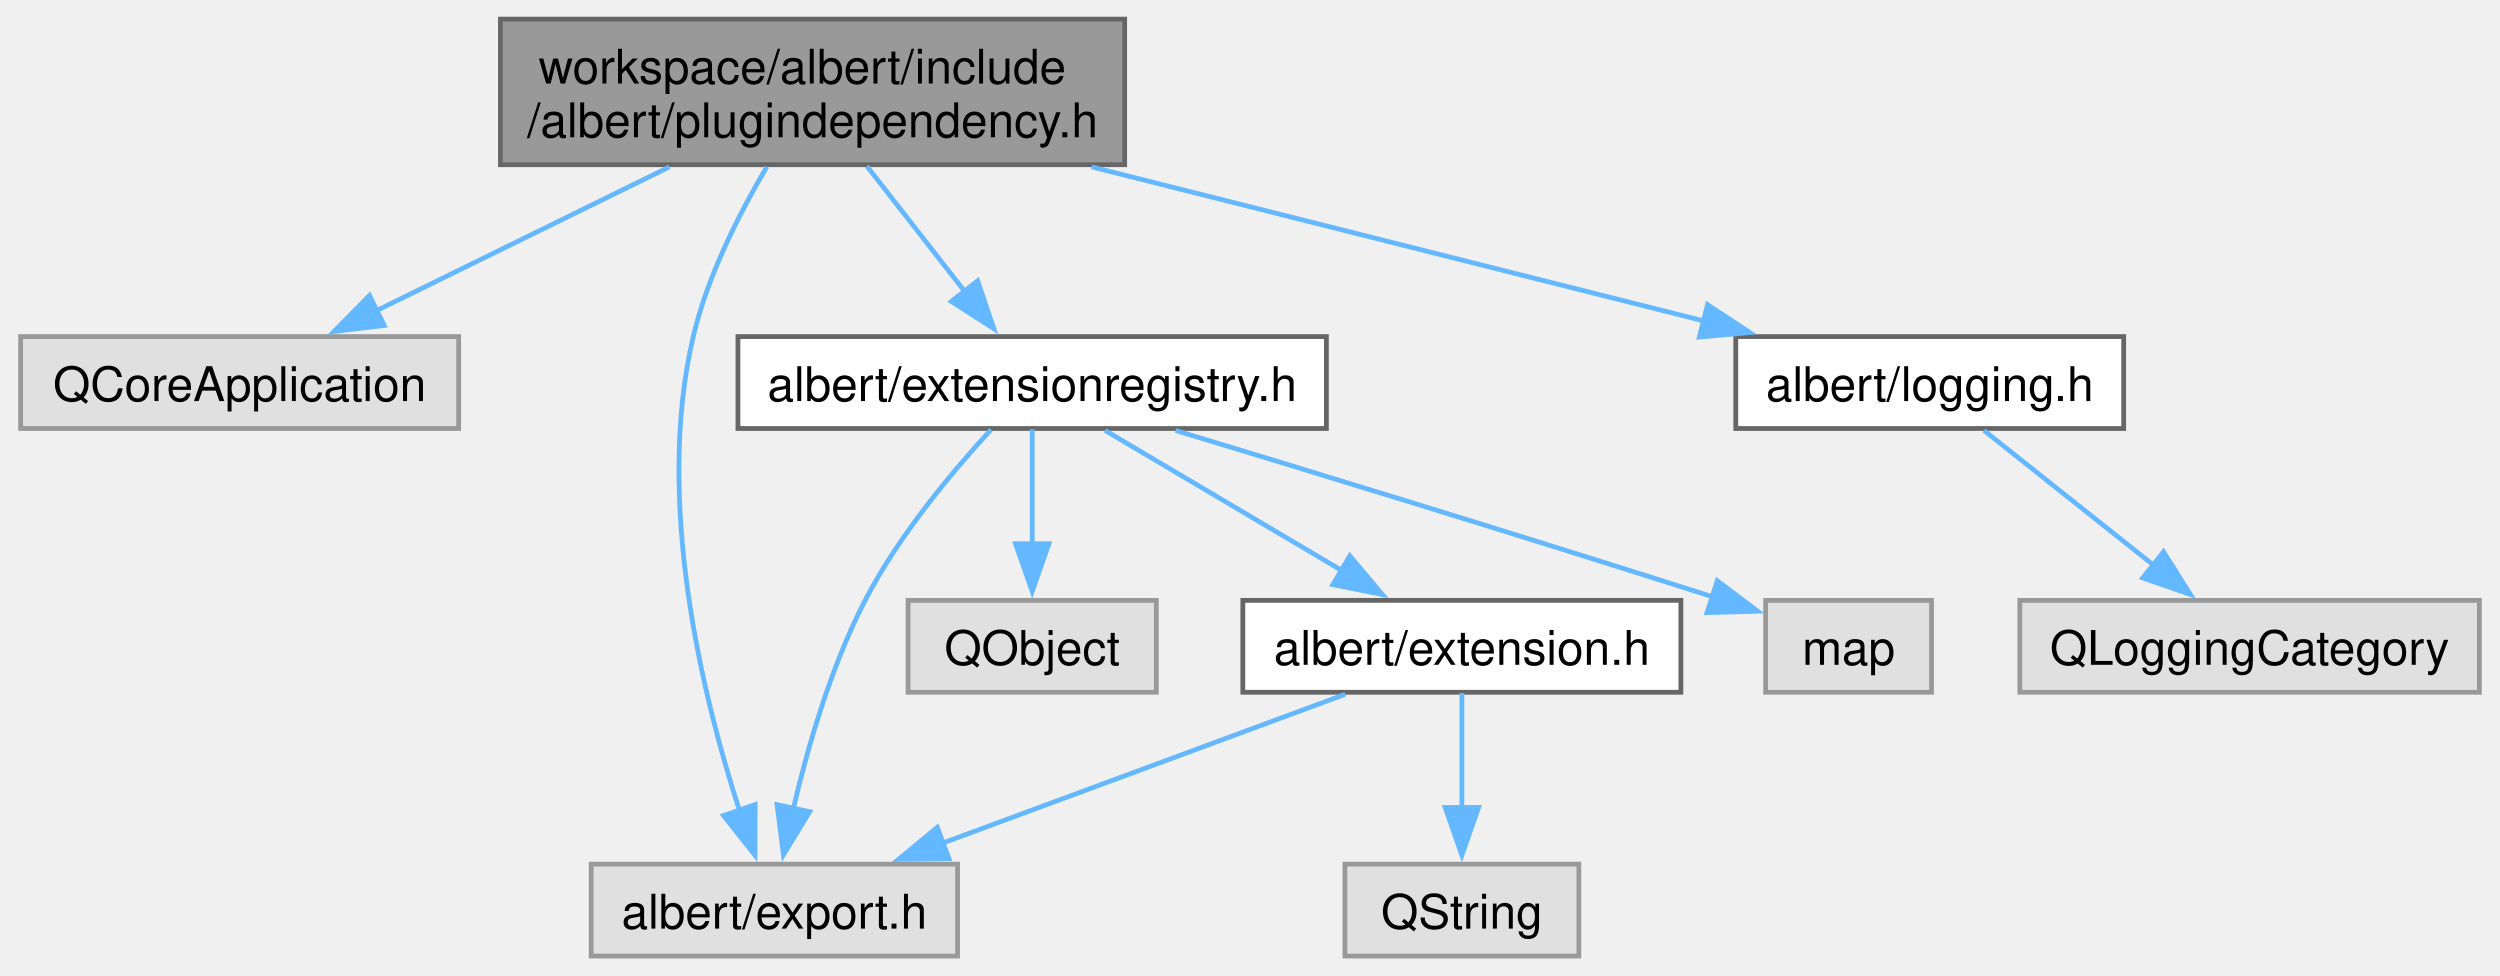
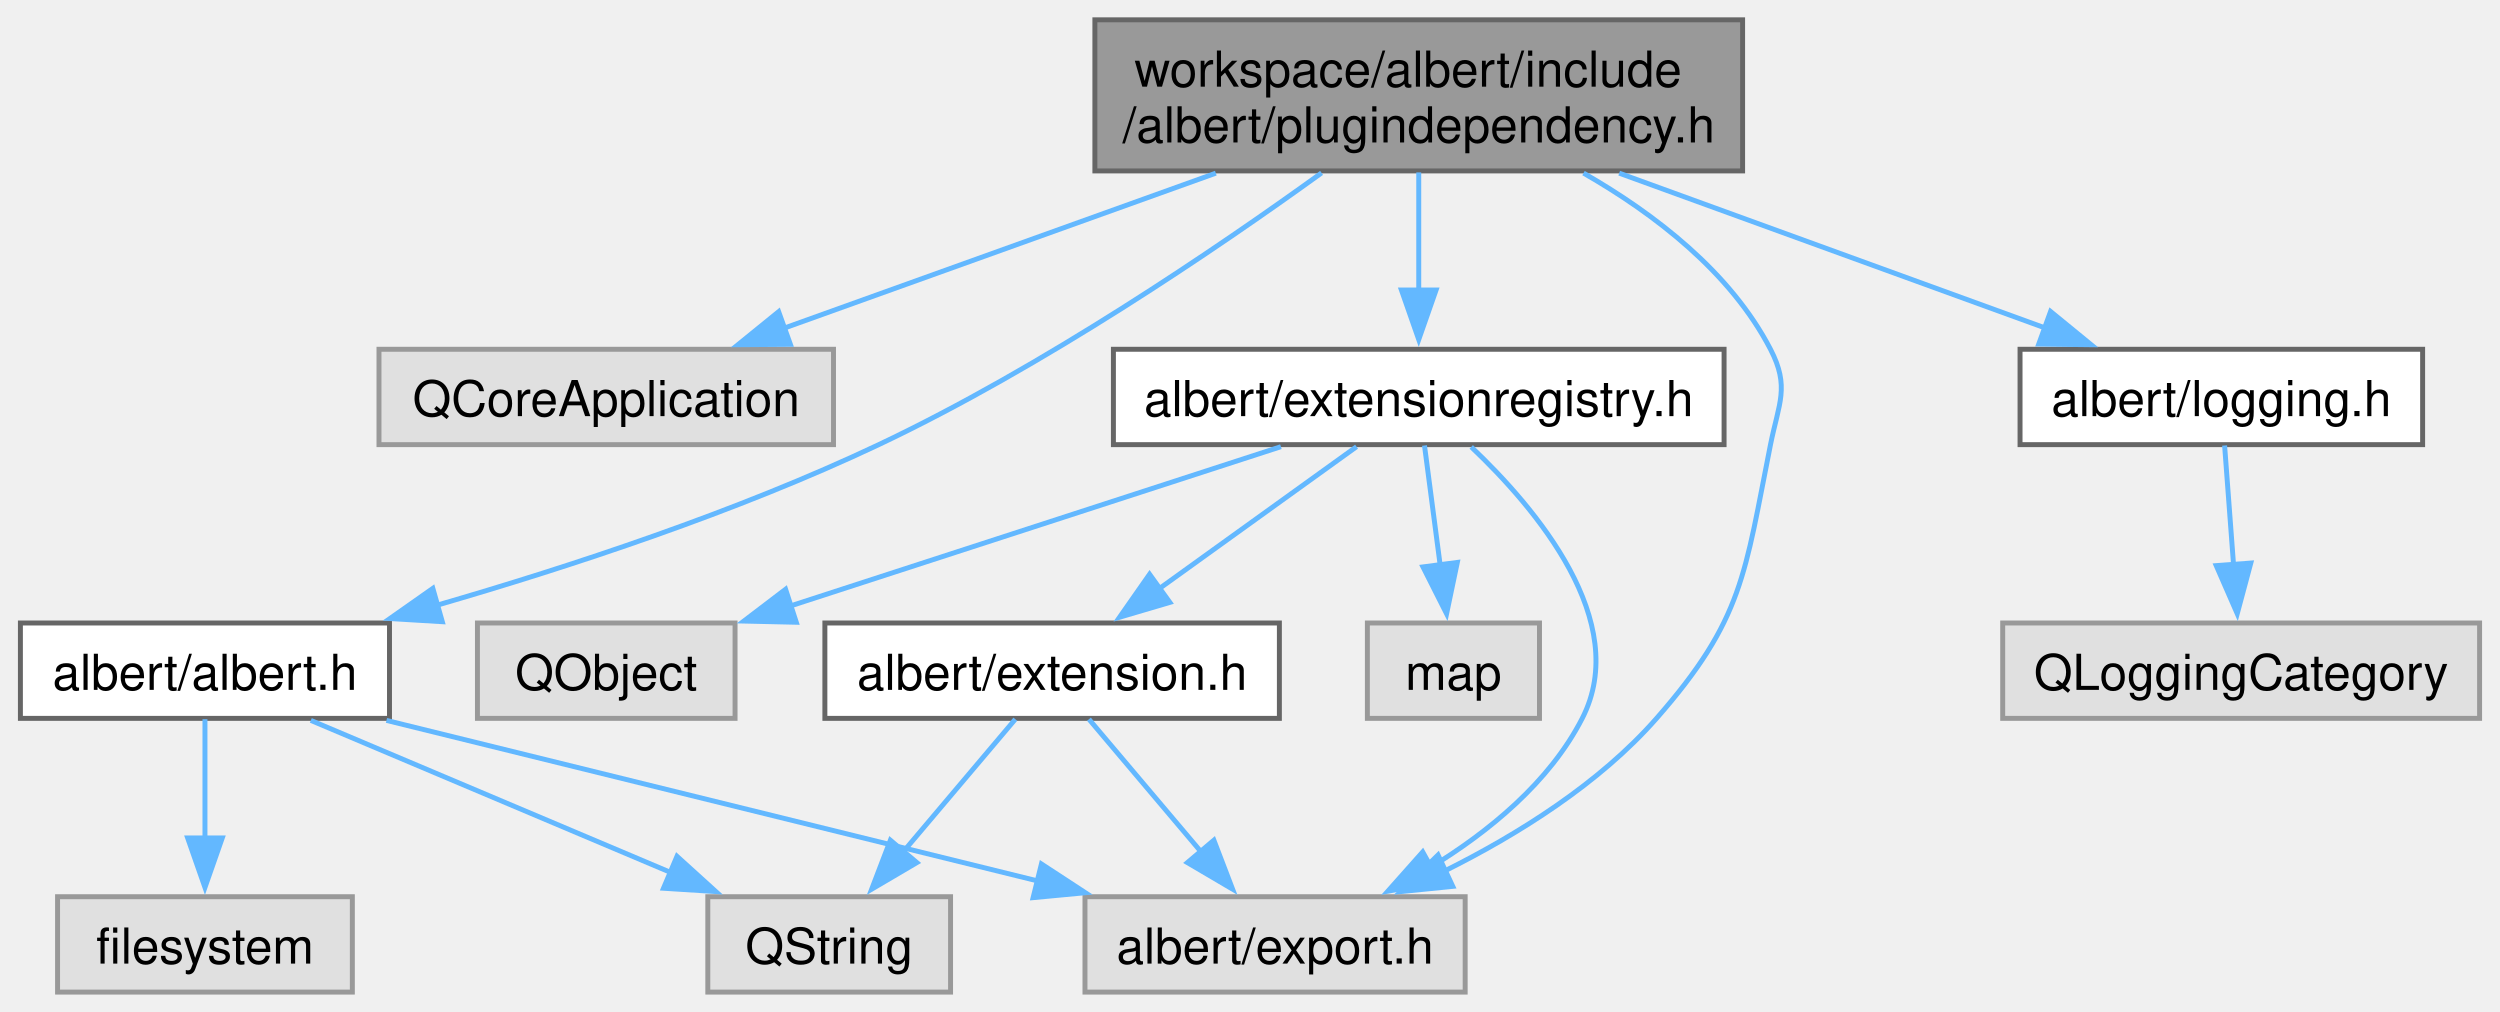
- <svg xmlns="http://www.w3.org/2000/svg" xmlns:xlink="http://www.w3.org/1999/xlink" width="523pt" height="204pt" viewBox="0.00 0.00 523.00 204.25">
+ <svg xmlns="http://www.w3.org/2000/svg" xmlns:xlink="http://www.w3.org/1999/xlink" width="504pt" height="204pt" viewBox="0.00 0.00 504.38 204.25">
  <g id="graph0" class="graph" transform="scale(1 1) rotate(0) translate(4 200.25)">
    <g id="Node000001" class="node">
      <g id="a_Node000001">
        <a xlink:title=" ">
-           <polygon fill="#999999" stroke="#666666" points="231.25,-196.25 100.5,-196.25 100.5,-165.75 231.25,-165.75 231.25,-196.25" />
-           <text text-anchor="start" x="108.5" y="-182.75" font-family="Helvetica,sans-Serif" font-size="10.00">workspace/albert/include</text>
-           <text text-anchor="middle" x="165.88" y="-171.5" font-family="Helvetica,sans-Serif" font-size="10.00">/albert/plugindependency.h</text>
+           <polygon fill="#999999" stroke="#666666" points="347.62,-196.25 216.88,-196.25 216.88,-165.75 347.62,-165.75 347.62,-196.25" />
+           <text text-anchor="start" x="224.88" y="-182.75" font-family="Helvetica,sans-Serif" font-size="10.00">workspace/albert/include</text>
+           <text text-anchor="middle" x="282.25" y="-171.5" font-family="Helvetica,sans-Serif" font-size="10.00">/albert/plugindependency.h</text>
        </a>
      </g>
    </g>
    <g id="Node000002" class="node">
      <g id="a_Node000002">
        <a xlink:title=" ">
-           <polygon fill="#e0e0e0" stroke="#999999" points="91.75,-129.75 0,-129.75 0,-110.5 91.75,-110.5 91.75,-129.75" />
-           <text text-anchor="middle" x="45.88" y="-116.25" font-family="Helvetica,sans-Serif" font-size="10.00">QCoreApplication</text>
+           <polygon fill="#e0e0e0" stroke="#999999" points="164.12,-129.75 72.38,-129.75 72.38,-110.5 164.12,-110.5 164.12,-129.75" />
+           <text text-anchor="middle" x="118.25" y="-116.25" font-family="Helvetica,sans-Serif" font-size="10.00">QCoreApplication</text>
        </a>
      </g>
    </g>
    <g id="edge1_Node000001_Node000002" class="edge">
      <g id="a_edge1_Node000001_Node000002">
        <a xlink:title=" ">
-           <path fill="none" stroke="#63b8ff" d="M135.9,-165.3C117.1,-156.07 93,-144.25 74.46,-135.15" />
-           <polygon fill="#63b8ff" stroke="#63b8ff" points="76.16,-132.08 65.64,-130.82 73.07,-138.37 76.16,-132.08" />
+           <path fill="none" stroke="#63b8ff" d="M241.29,-165.3C214.51,-155.68 179.87,-143.25 154.17,-134.02" />
+           <polygon fill="#63b8ff" stroke="#63b8ff" points="155.42,-130.75 144.83,-130.67 153.05,-137.34 155.42,-130.75" />
        </a>
      </g>
    </g>
    <g id="Node000003" class="node">
      <g id="a_Node000003">
-         <a xlink:title=" ">
-           <polygon fill="#e0e0e0" stroke="#999999" points="196.25,-19.25 119.5,-19.25 119.5,0 196.25,0 196.25,-19.25" />
-           <text text-anchor="middle" x="157.88" y="-5.75" font-family="Helvetica,sans-Serif" font-size="10.00">albert/export.h</text>
+         <a xlink:href="albert_8h.html" target="_top" xlink:title=" ">
+           <polygon fill="white" stroke="#666666" points="74.5,-74.5 0,-74.5 0,-55.25 74.5,-55.25 74.5,-74.5" />
+           <text text-anchor="middle" x="37.25" y="-61" font-family="Helvetica,sans-Serif" font-size="10.00">albert/albert.h</text>
        </a>
      </g>
    </g>
    <g id="edge2_Node000001_Node000003" class="edge">
      <g id="a_edge2_Node000001_Node000003">
        <a xlink:title=" ">
-           <path fill="none" stroke="#63b8ff" d="M156.29,-165.3C150.57,-155.63 143.86,-142.46 140.88,-129.75 132.78,-95.29 142.85,-54.25 150.58,-30.45" />
-           <polygon fill="#63b8ff" stroke="#63b8ff" points="153.85,-31.72 153.81,-21.12 147.23,-29.43 153.85,-31.72" />
+           <path fill="none" stroke="#63b8ff" d="M262.64,-165.35C241.46,-150.05 206.31,-126.16 173.25,-110.5 144.66,-96.96 110.87,-85.85 84.12,-78.1" />
+           <polygon fill="#63b8ff" stroke="#63b8ff" points="85.16,-74.76 74.58,-75.4 83.25,-81.49 85.16,-74.76" />
+         </a>
+       </g>
+     </g>
+     <g id="Node000005" class="node">
+       <g id="a_Node000005">
+         <a xlink:title=" ">
+           <polygon fill="#e0e0e0" stroke="#999999" points="291.62,-19.25 214.88,-19.25 214.88,0 291.62,0 291.62,-19.25" />
+           <text text-anchor="middle" x="253.25" y="-5.75" font-family="Helvetica,sans-Serif" font-size="10.00">albert/export.h</text>
+         </a>
+       </g>
+     </g>
+     <g id="edge6_Node000001_Node000005" class="edge">
+       <g id="a_edge6_Node000001_Node000005">
+         <a xlink:title=" ">
+           <path fill="none" stroke="#63b8ff" d="M315.51,-165.31C329.87,-157.08 345.2,-145.31 353.25,-129.75 357.18,-122.15 354.93,-118.89 353.25,-110.5 348.04,-84.42 347.79,-75.25 330.25,-55.25 318.69,-42.07 302.25,-31.81 287.53,-24.47" />
+           <polygon fill="#63b8ff" stroke="#63b8ff" points="289.12,-21.34 278.58,-20.28 286.15,-27.68 289.12,-21.34" />
+         </a>
+       </g>
+     </g>
+     <g id="Node000007" class="node">
+       <g id="a_Node000007">
+         <a xlink:href="extensionregistry_8h.html" target="_top" xlink:title=" ">
+           <polygon fill="white" stroke="#666666" points="343.88,-129.75 220.62,-129.75 220.62,-110.5 343.88,-110.5 343.88,-129.75" />
+           <text text-anchor="middle" x="282.25" y="-116.25" font-family="Helvetica,sans-Serif" font-size="10.00">albert/extensionregistry.h</text>
+         </a>
+       </g>
+     </g>
+     <g id="edge7_Node000001_Node000007" class="edge">
+       <g id="a_edge7_Node000001_Node000007">
+         <a xlink:title=" ">
+           <path fill="none" stroke="#63b8ff" d="M282.25,-165.45C282.25,-158.21 282.25,-149.34 282.25,-141.44" />
+           <polygon fill="#63b8ff" stroke="#63b8ff" points="285.75,-141.71 282.25,-131.71 278.75,-141.71 285.75,-141.71" />
+         </a>
+       </g>
+     </g>
+     <g id="Node000011" class="node">
+       <g id="a_Node000011">
+         <a xlink:href="logging_8h.html" target="_top" xlink:title=" ">
+           <polygon fill="white" stroke="#666666" points="484.88,-129.75 403.62,-129.75 403.62,-110.5 484.88,-110.5 484.88,-129.75" />
+           <text text-anchor="middle" x="444.25" y="-116.25" font-family="Helvetica,sans-Serif" font-size="10.00">albert/logging.h</text>
+         </a>
+       </g>
+     </g>
+     <g id="edge14_Node000001_Node000011" class="edge">
+       <g id="a_edge14_Node000001_Node000011">
+         <a xlink:title=" ">
+           <path fill="none" stroke="#63b8ff" d="M322.71,-165.3C349.16,-155.68 383.38,-143.25 408.77,-134.02" />
+           <polygon fill="#63b8ff" stroke="#63b8ff" points="409.78,-137.38 417.98,-130.67 407.39,-130.8 409.78,-137.38" />
        </a>
      </g>
    </g>
    <g id="Node000004" class="node">
      <g id="a_Node000004">
-         <a xlink:href="extensionregistry_8h.html" target="_top" xlink:title=" ">
-           <polygon fill="white" stroke="#666666" points="273.5,-129.75 150.25,-129.75 150.25,-110.5 273.5,-110.5 273.5,-129.75" />
-           <text text-anchor="middle" x="211.88" y="-116.25" font-family="Helvetica,sans-Serif" font-size="10.00">albert/extensionregistry.h</text>
-         </a>
-       </g>
-     </g>
-     <g id="edge3_Node000001_Node000004" class="edge">
-       <g id="a_edge3_Node000001_Node000004">
-         <a xlink:title=" ">
-           <path fill="none" stroke="#63b8ff" d="M177.25,-165.45C183.44,-157.52 191.17,-147.63 197.74,-139.21" />
-           <polygon fill="#63b8ff" stroke="#63b8ff" points="200.45,-141.43 203.85,-131.39 194.94,-137.12 200.45,-141.43" />
+         <a xlink:title=" ">
+           <polygon fill="#e0e0e0" stroke="#999999" points="187.75,-19.25 138.75,-19.25 138.75,0 187.75,0 187.75,-19.25" />
+           <text text-anchor="middle" x="163.25" y="-5.75" font-family="Helvetica,sans-Serif" font-size="10.00">QString</text>
+         </a>
+       </g>
+     </g>
+     <g id="edge3_Node000003_Node000004" class="edge">
+       <g id="a_edge3_Node000003_Node000004">
+         <a xlink:title=" ">
+           <path fill="none" stroke="#63b8ff" d="M58.62,-54.84C78.54,-46.43 108.49,-33.77 131.25,-24.15" />
+           <polygon fill="#63b8ff" stroke="#63b8ff" points="132.53,-27.41 140.38,-20.29 129.8,-20.96 132.53,-27.41" />
+         </a>
+       </g>
+     </g>
+     <g id="edge4_Node000003_Node000005" class="edge">
+       <g id="a_edge4_Node000003_Node000005">
+         <a xlink:title=" ">
+           <path fill="none" stroke="#63b8ff" d="M73.89,-54.84C110.12,-45.91 165.74,-32.2 205.43,-22.41" />
+           <polygon fill="#63b8ff" stroke="#63b8ff" points="206.09,-25.86 214.96,-20.06 204.41,-19.06 206.09,-25.86" />
+         </a>
+       </g>
+     </g>
+     <g id="Node000006" class="node">
+       <g id="a_Node000006">
+         <a xlink:title=" ">
+           <polygon fill="#e0e0e0" stroke="#999999" points="67,-19.25 7.5,-19.25 7.5,0 67,0 67,-19.25" />
+           <text text-anchor="middle" x="37.25" y="-5.75" font-family="Helvetica,sans-Serif" font-size="10.00">filesystem</text>
+         </a>
+       </g>
+     </g>
+     <g id="edge5_Node000003_Node000006" class="edge">
+       <g id="a_edge5_Node000003_Node000006">
+         <a xlink:title=" ">
+           <path fill="none" stroke="#63b8ff" d="M37.25,-55.08C37.25,-48.57 37.25,-39.42 37.25,-31.12" />
+           <polygon fill="#63b8ff" stroke="#63b8ff" points="40.75,-31.12 37.25,-21.12 33.75,-31.12 40.75,-31.12" />
+         </a>
+       </g>
+     </g>
+     <g id="edge9_Node000007_Node000005" class="edge">
+       <g id="a_edge9_Node000007_Node000005">
+         <a xlink:title=" ">
+           <path fill="none" stroke="#63b8ff" d="M292.84,-110.04C305.91,-97.66 325.27,-74.8 315.25,-55.25 308.64,-42.34 296.36,-32.32 284.46,-25.07" />
+           <polygon fill="#63b8ff" stroke="#63b8ff" points="286.45,-22.17 276.01,-20.37 283.05,-28.29 286.45,-22.17" />
+         </a>
+       </g>
+     </g>
+     <g id="Node000008" class="node">
+       <g id="a_Node000008">
+         <a xlink:title=" ">
+           <polygon fill="#e0e0e0" stroke="#999999" points="144.25,-74.5 92.25,-74.5 92.25,-55.25 144.25,-55.25 144.25,-74.5" />
+           <text text-anchor="middle" x="118.25" y="-61" font-family="Helvetica,sans-Serif" font-size="10.00">QObject</text>
+         </a>
+       </g>
+     </g>
+     <g id="edge8_Node000007_Node000008" class="edge">
+       <g id="a_edge8_Node000007_Node000008">
+         <a xlink:title=" ">
+           <path fill="none" stroke="#63b8ff" d="M254.43,-110.09C227.2,-101.25 185.55,-87.73 155.48,-77.96" />
+           <polygon fill="#63b8ff" stroke="#63b8ff" points="156.61,-74.65 146.02,-74.89 154.45,-81.31 156.61,-74.65" />
        </a>
      </g>
    </g>
    <g id="Node000009" class="node">
      <g id="a_Node000009">
-         <a xlink:href="logging_8h.html" target="_top" xlink:title=" ">
-           <polygon fill="white" stroke="#666666" points="440.5,-129.75 359.25,-129.75 359.25,-110.5 440.5,-110.5 440.5,-129.75" />
-           <text text-anchor="middle" x="399.88" y="-116.25" font-family="Helvetica,sans-Serif" font-size="10.00">albert/logging.h</text>
-         </a>
-       </g>
-     </g>
-     <g id="edge10_Node000001_Node000009" class="edge">
-       <g id="a_edge10_Node000001_Node000009">
-         <a xlink:title=" ">
-           <path fill="none" stroke="#63b8ff" d="M224.32,-165.3C263.94,-155.33 315.64,-142.32 352.66,-133" />
-           <polygon fill="#63b8ff" stroke="#63b8ff" points="353.33,-136.44 362.18,-130.61 351.62,-129.66 353.33,-136.44" />
-         </a>
-       </g>
-     </g>
-     <g id="edge5_Node000004_Node000003" class="edge">
-       <g id="a_edge5_Node000004_Node000003">
-         <a xlink:title=" ">
-           <path fill="none" stroke="#63b8ff" d="M203.25,-110.26C195.38,-101.73 183.93,-88.14 176.88,-74.5 169.71,-60.64 164.82,-43.65 161.8,-30.68" />
-           <polygon fill="#63b8ff" stroke="#63b8ff" points="165.28,-30.24 159.77,-21.19 158.44,-31.7 165.28,-30.24" />
-         </a>
-       </g>
-     </g>
-     <g id="Node000005" class="node">
-       <g id="a_Node000005">
-         <a xlink:title=" ">
-           <polygon fill="#e0e0e0" stroke="#999999" points="237.88,-74.5 185.88,-74.5 185.88,-55.25 237.88,-55.25 237.88,-74.5" />
-           <text text-anchor="middle" x="211.88" y="-61" font-family="Helvetica,sans-Serif" font-size="10.00">QObject</text>
-         </a>
-       </g>
-     </g>
-     <g id="edge4_Node000004_Node000005" class="edge">
-       <g id="a_edge4_Node000004_Node000005">
-         <a xlink:title=" ">
-           <path fill="none" stroke="#63b8ff" d="M211.88,-110.33C211.88,-103.82 211.88,-94.67 211.88,-86.37" />
-           <polygon fill="#63b8ff" stroke="#63b8ff" points="215.38,-86.37 211.88,-76.37 208.38,-86.37 215.38,-86.37" />
-         </a>
-       </g>
-     </g>
-     <g id="Node000006" class="node">
-       <g id="a_Node000006">
        <a xlink:href="extension_8h.html" target="_top" xlink:title=" ">
-           <polygon fill="white" stroke="#666666" points="347.75,-74.5 256,-74.5 256,-55.25 347.75,-55.25 347.75,-74.5" />
-           <text text-anchor="middle" x="301.88" y="-61" font-family="Helvetica,sans-Serif" font-size="10.00">albert/extension.h</text>
-         </a>
-       </g>
-     </g>
-     <g id="edge6_Node000004_Node000006" class="edge">
-       <g id="a_edge6_Node000004_Node000006">
-         <a xlink:title=" ">
-           <path fill="none" stroke="#63b8ff" d="M227.14,-110.09C240.72,-102.06 260.83,-90.16 276.77,-80.73" />
-           <polygon fill="#63b8ff" stroke="#63b8ff" points="278.41,-83.83 285.23,-75.72 274.84,-77.8 278.41,-83.83" />
-         </a>
-       </g>
-     </g>
-     <g id="Node000008" class="node">
-       <g id="a_Node000008">
-         <a xlink:title=" ">
-           <polygon fill="#e0e0e0" stroke="#999999" points="400.25,-74.5 365.5,-74.5 365.5,-55.25 400.25,-55.25 400.25,-74.5" />
-           <text text-anchor="middle" x="382.88" y="-61" font-family="Helvetica,sans-Serif" font-size="10.00">map</text>
-         </a>
-       </g>
-     </g>
-     <g id="edge9_Node000004_Node000008" class="edge">
-       <g id="a_edge9_Node000004_Node000008">
-         <a xlink:title=" ">
-           <path fill="none" stroke="#63b8ff" d="M241.93,-110.08C269.06,-101.88 310.33,-89.28 354.34,-75.27" />
-           <polygon fill="#63b8ff" stroke="#63b8ff" points="355.37,-78.61 363.83,-72.23 353.24,-71.94 355.37,-78.61" />
-         </a>
-       </g>
-     </g>
-     <g id="edge8_Node000006_Node000003" class="edge">
-       <g id="a_edge8_Node000006_Node000003">
-         <a xlink:title=" ">
-           <path fill="none" stroke="#63b8ff" d="M277.45,-54.84C254.28,-46.27 219.21,-33.31 193.04,-23.63" />
-           <polygon fill="#63b8ff" stroke="#63b8ff" points="194.44,-20.41 183.84,-20.23 192.01,-26.98 194.44,-20.41" />
-         </a>
-       </g>
-     </g>
-     <g id="Node000007" class="node">
-       <g id="a_Node000007">
-         <a xlink:title=" ">
-           <polygon fill="#e0e0e0" stroke="#999999" points="326.38,-19.25 277.38,-19.25 277.38,0 326.38,0 326.38,-19.25" />
-           <text text-anchor="middle" x="301.88" y="-5.75" font-family="Helvetica,sans-Serif" font-size="10.00">QString</text>
-         </a>
-       </g>
-     </g>
-     <g id="edge7_Node000006_Node000007" class="edge">
-       <g id="a_edge7_Node000006_Node000007">
-         <a xlink:title=" ">
-           <path fill="none" stroke="#63b8ff" d="M301.88,-55.08C301.88,-48.57 301.88,-39.42 301.88,-31.12" />
-           <polygon fill="#63b8ff" stroke="#63b8ff" points="305.38,-31.12 301.88,-21.12 298.38,-31.12 305.38,-31.12" />
+           <polygon fill="white" stroke="#666666" points="254.12,-74.5 162.38,-74.5 162.38,-55.25 254.12,-55.25 254.12,-74.5" />
+           <text text-anchor="middle" x="208.25" y="-61" font-family="Helvetica,sans-Serif" font-size="10.00">albert/extension.h</text>
+         </a>
+       </g>
+     </g>
+     <g id="edge10_Node000007_Node000009" class="edge">
+       <g id="a_edge10_Node000007_Node000009">
+         <a xlink:title=" ">
+           <path fill="none" stroke="#63b8ff" d="M269.7,-110.09C258.79,-102.24 242.75,-90.7 229.79,-81.37" />
+           <polygon fill="#63b8ff" stroke="#63b8ff" points="232.01,-78.66 221.85,-75.66 227.92,-84.34 232.01,-78.66" />
        </a>
      </g>
    </g>
    <g id="Node000010" class="node">
      <g id="a_Node000010">
        <a xlink:title=" ">
-           <polygon fill="#e0e0e0" stroke="#999999" points="515,-74.5 418.75,-74.5 418.75,-55.25 515,-55.25 515,-74.5" />
-           <text text-anchor="middle" x="466.88" y="-61" font-family="Helvetica,sans-Serif" font-size="10.00">QLoggingCategory</text>
-         </a>
-       </g>
-     </g>
-     <g id="edge11_Node000009_Node000010" class="edge">
-       <g id="a_edge11_Node000009_Node000010">
-         <a xlink:title=" ">
-           <path fill="none" stroke="#63b8ff" d="M411.24,-110.09C420.92,-102.4 435.07,-91.15 446.68,-81.93" />
-           <polygon fill="#63b8ff" stroke="#63b8ff" points="448.84,-84.68 454.49,-75.72 444.49,-79.2 448.84,-84.68" />
+           <polygon fill="#e0e0e0" stroke="#999999" points="306.62,-74.5 271.88,-74.5 271.88,-55.25 306.62,-55.25 306.62,-74.5" />
+           <text text-anchor="middle" x="289.25" y="-61" font-family="Helvetica,sans-Serif" font-size="10.00">map</text>
+         </a>
+       </g>
+     </g>
+     <g id="edge13_Node000007_Node000010" class="edge">
+       <g id="a_edge13_Node000007_Node000010">
+         <a xlink:title=" ">
+           <path fill="none" stroke="#63b8ff" d="M283.41,-110.33C284.27,-103.74 285.49,-94.46 286.59,-86.07" />
+           <polygon fill="#63b8ff" stroke="#63b8ff" points="290.04,-86.73 287.87,-76.36 283.1,-85.82 290.04,-86.73" />
+         </a>
+       </g>
+     </g>
+     <g id="edge11_Node000009_Node000004" class="edge">
+       <g id="a_edge11_Node000009_Node000004">
+         <a xlink:title=" ">
+           <path fill="none" stroke="#63b8ff" d="M200.82,-55.08C194.67,-47.8 185.74,-37.23 178.12,-28.23" />
+           <polygon fill="#63b8ff" stroke="#63b8ff" points="180.95,-26.14 171.82,-20.77 175.6,-30.66 180.95,-26.14" />
+         </a>
+       </g>
+     </g>
+     <g id="edge12_Node000009_Node000005" class="edge">
+       <g id="a_edge12_Node000009_Node000005">
+         <a xlink:title=" ">
+           <path fill="none" stroke="#63b8ff" d="M215.68,-55.08C221.83,-47.8 230.76,-37.23 238.38,-28.23" />
+           <polygon fill="#63b8ff" stroke="#63b8ff" points="240.9,-30.66 244.68,-20.77 235.55,-26.14 240.9,-30.66" />
+         </a>
+       </g>
+     </g>
+     <g id="Node000012" class="node">
+       <g id="a_Node000012">
+         <a xlink:title=" ">
+           <polygon fill="#e0e0e0" stroke="#999999" points="496.38,-74.5 400.12,-74.5 400.12,-55.25 496.38,-55.25 496.38,-74.5" />
+           <text text-anchor="middle" x="448.25" y="-61" font-family="Helvetica,sans-Serif" font-size="10.00">QLoggingCategory</text>
+         </a>
+       </g>
+     </g>
+     <g id="edge15_Node000011_Node000012" class="edge">
+       <g id="a_edge15_Node000011_Node000012">
+         <a xlink:title=" ">
+           <path fill="none" stroke="#63b8ff" d="M444.91,-110.33C445.41,-103.74 446.1,-94.46 446.73,-86.07" />
+           <polygon fill="#63b8ff" stroke="#63b8ff" points="450.2,-86.6 447.46,-76.37 443.22,-86.08 450.2,-86.6" />
        </a>
      </g>
    </g>
  </g>
</svg>
